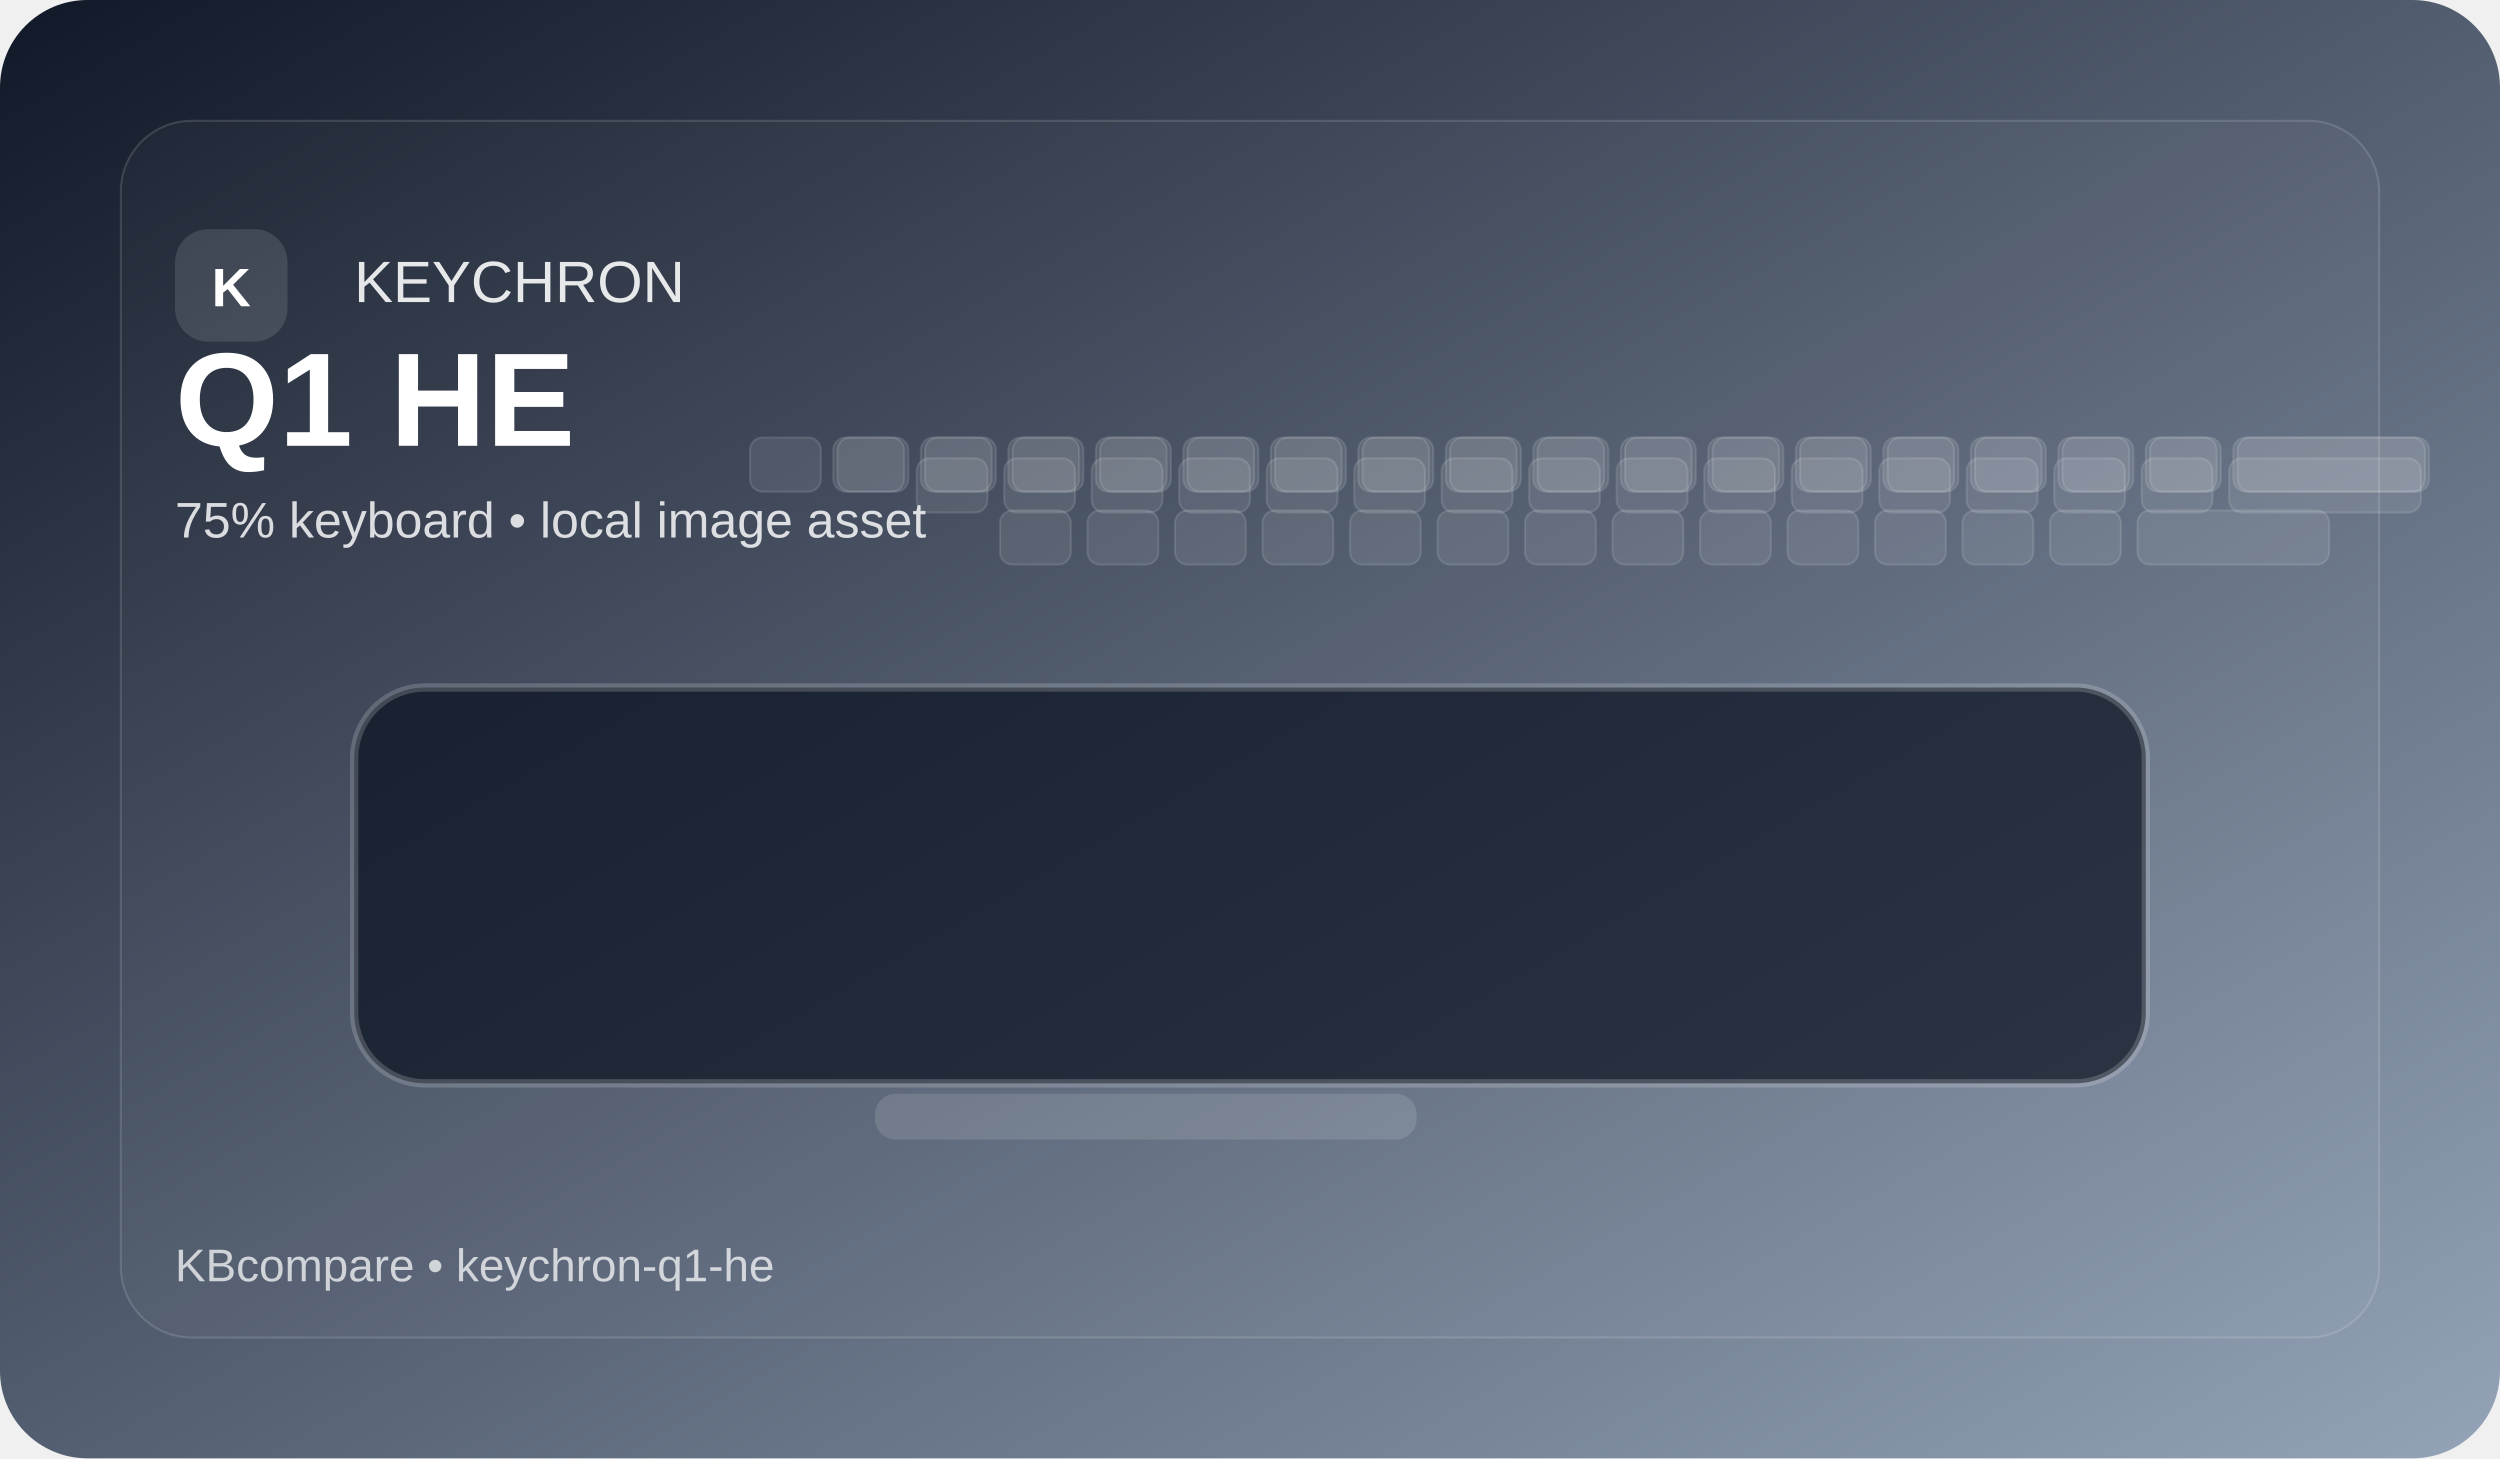
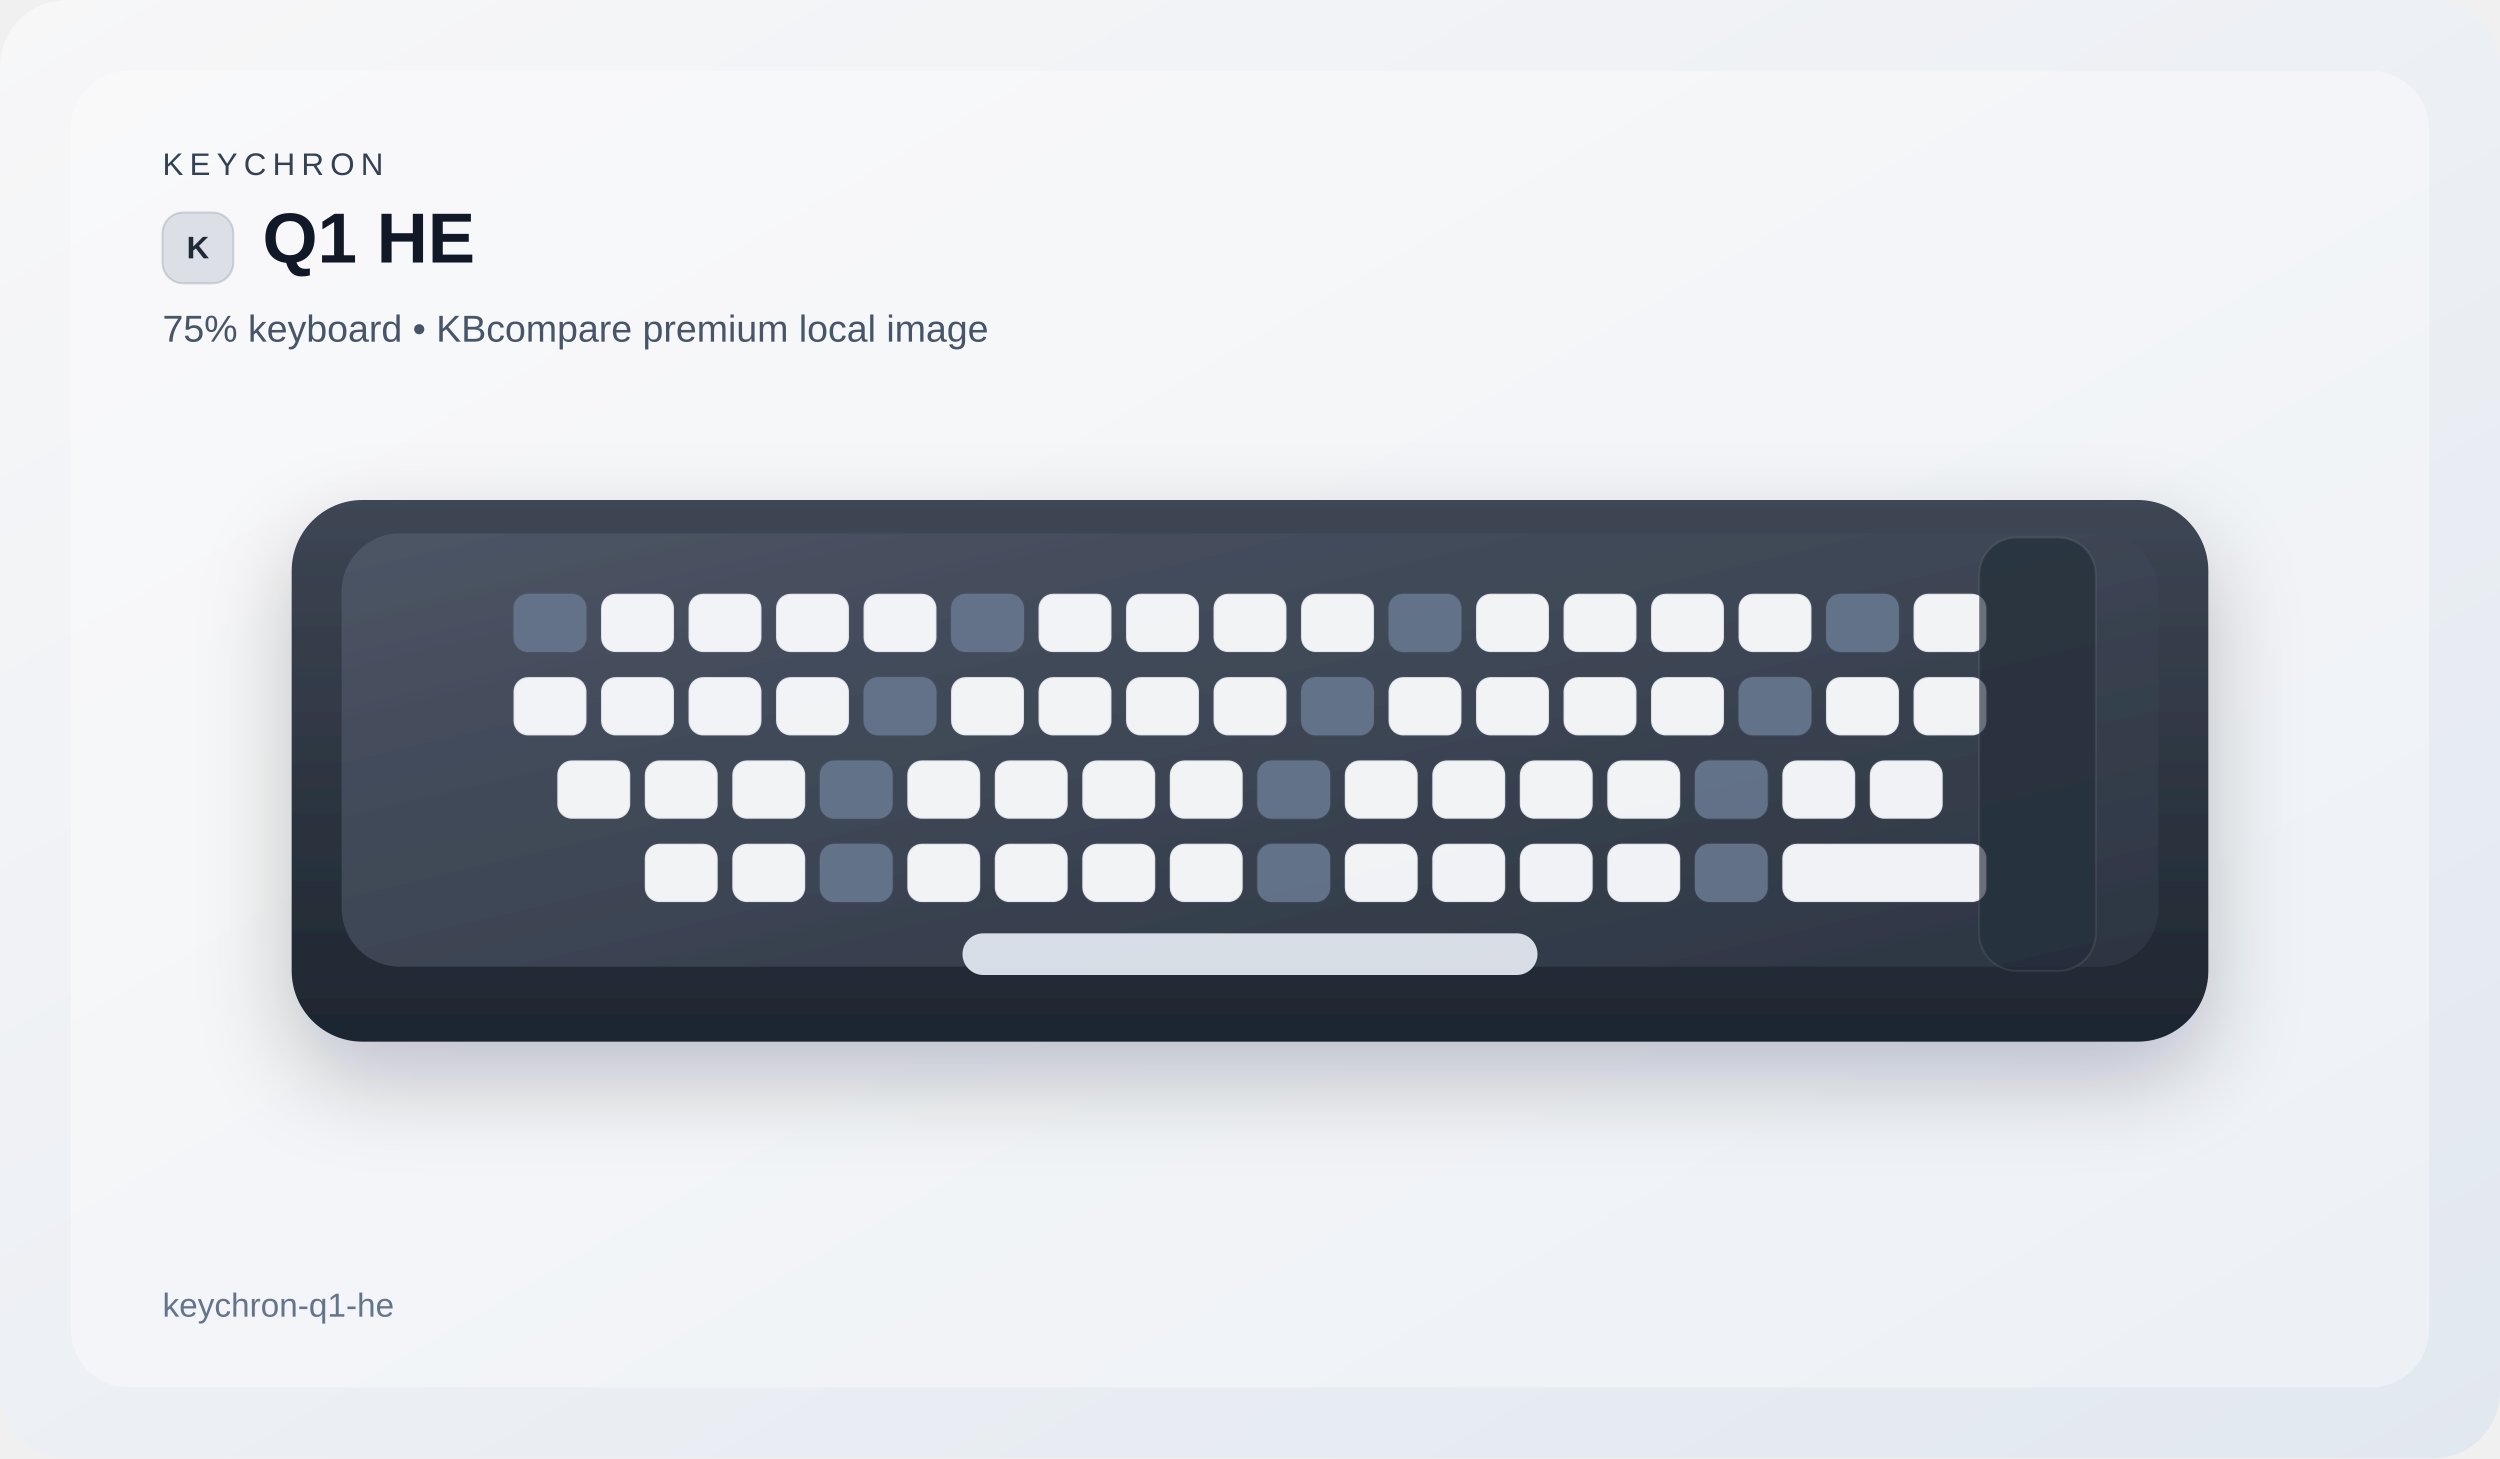
<svg xmlns="http://www.w3.org/2000/svg" width="1200" height="700" viewBox="0 0 1200 700">
  <defs>
-     <linearGradient id="g" x1="0" y1="0" x2="1" y2="1">
-       <stop offset="0%" stop-color="#111827" />
-       <stop offset="100%" stop-color="#94a3b8" />
+     <linearGradient id="bg" x1="0" y1="0" x2="1" y2="1">
+       <stop offset="0%" stop-color="#f7f7f8" />
+       <stop offset="100%" stop-color="#e2e8f0" />
    </linearGradient>
+     <linearGradient id="body" x1="0" y1="0" x2="0" y2="1">
+       <stop offset="0%" stop-color="#3d4654" />
+       <stop offset="100%" stop-color="#1e2630" />
+     </linearGradient>
+     <linearGradient id="plate" x1="0" y1="0" x2="1" y2="1">
+       <stop offset="0%" stop-color="#4c5565" />
+       <stop offset="100%" stop-color="#2c3542" />
+     </linearGradient>
+     <filter id="shadow" x="-20%" y="-20%" width="140%" height="160%">
+       <feDropShadow dx="0" dy="18" stdDeviation="22" flood-color="#0b1120" flood-opacity="0.22" />
+     </filter>
  </defs>
-   <rect width="1200" height="700" rx="42" fill="url(#g)" />
-   <rect x="58" y="58" width="1084" height="584" rx="34" fill="rgba(255,255,255,0.03)" stroke="rgba(255,255,255,0.14)" />
-   <rect x="84" y="110" width="54" height="54" rx="16" fill="white" fill-opacity="0.12" />
-   <text x="111" y="147" text-anchor="middle" font-size="26" font-family="Arial, sans-serif" font-weight="700" fill="white">K</text>
-   <text x="170" y="145" font-size="28" font-family="Arial, sans-serif" fill="white" opacity="0.88">KEYCHRON</text>
-   <text x="84" y="214" font-size="64" font-family="Arial, sans-serif" font-weight="700" fill="white">Q1 HE</text>
-   <text x="84" y="258" font-size="24" font-family="Arial, sans-serif" fill="white" opacity="0.82">75% keyboard • local image asset</text>
-   <rect x="170" y="330" width="860" height="190" rx="34" fill="#0b1220" fill-opacity="0.72" stroke="rgba(255,255,255,0.18)" stroke-width="4" />
-   <rect x="360" y="210" width="34" height="26" rx="6" fill="white" fill-opacity="0.09" stroke="white" stroke-opacity="0.12" />
-   <rect x="402" y="210" width="34" height="26" rx="6" fill="white" fill-opacity="0.09" stroke="white" stroke-opacity="0.12" />
-   <rect x="444" y="210" width="34" height="26" rx="6" fill="white" fill-opacity="0.09" stroke="white" stroke-opacity="0.12" />
-   <rect x="486" y="210" width="34" height="26" rx="6" fill="white" fill-opacity="0.09" stroke="white" stroke-opacity="0.12" />
-   <rect x="528" y="210" width="34" height="26" rx="6" fill="white" fill-opacity="0.09" stroke="white" stroke-opacity="0.12" />
-   <rect x="570" y="210" width="34" height="26" rx="6" fill="white" fill-opacity="0.09" stroke="white" stroke-opacity="0.12" />
-   <rect x="612" y="210" width="34" height="26" rx="6" fill="white" fill-opacity="0.09" stroke="white" stroke-opacity="0.12" />
-   <rect x="654" y="210" width="34" height="26" rx="6" fill="white" fill-opacity="0.09" stroke="white" stroke-opacity="0.12" />
-   <rect x="696" y="210" width="34" height="26" rx="6" fill="white" fill-opacity="0.09" stroke="white" stroke-opacity="0.12" />
-   <rect x="738" y="210" width="34" height="26" rx="6" fill="white" fill-opacity="0.09" stroke="white" stroke-opacity="0.12" />
-   <rect x="780" y="210" width="34" height="26" rx="6" fill="white" fill-opacity="0.09" stroke="white" stroke-opacity="0.12" />
-   <rect x="822" y="210" width="34" height="26" rx="6" fill="white" fill-opacity="0.09" stroke="white" stroke-opacity="0.12" />
-   <rect x="864" y="210" width="34" height="26" rx="6" fill="white" fill-opacity="0.09" stroke="white" stroke-opacity="0.12" />
-   <rect x="906" y="210" width="34" height="26" rx="6" fill="white" fill-opacity="0.09" stroke="white" stroke-opacity="0.12" />
-   <rect x="948" y="210" width="34" height="26" rx="6" fill="white" fill-opacity="0.09" stroke="white" stroke-opacity="0.12" />
-   <rect x="990" y="210" width="34" height="26" rx="6" fill="white" fill-opacity="0.09" stroke="white" stroke-opacity="0.12" />
-   <rect x="1032" y="210" width="34" height="26" rx="6" fill="white" fill-opacity="0.09" stroke="white" stroke-opacity="0.12" />
-   <rect x="1074" y="210" width="92" height="26" rx="6" fill="white" fill-opacity="0.09" stroke="white" stroke-opacity="0.12" />
-   <rect x="400" y="210" width="34" height="26" rx="6" fill="white" fill-opacity="0.09" stroke="white" stroke-opacity="0.12" />
-   <rect x="442" y="210" width="34" height="26" rx="6" fill="white" fill-opacity="0.09" stroke="white" stroke-opacity="0.12" />
-   <rect x="484" y="210" width="34" height="26" rx="6" fill="white" fill-opacity="0.09" stroke="white" stroke-opacity="0.12" />
-   <rect x="526" y="210" width="34" height="26" rx="6" fill="white" fill-opacity="0.09" stroke="white" stroke-opacity="0.12" />
-   <rect x="568" y="210" width="34" height="26" rx="6" fill="white" fill-opacity="0.09" stroke="white" stroke-opacity="0.12" />
-   <rect x="610" y="210" width="34" height="26" rx="6" fill="white" fill-opacity="0.09" stroke="white" stroke-opacity="0.12" />
-   <rect x="652" y="210" width="34" height="26" rx="6" fill="white" fill-opacity="0.09" stroke="white" stroke-opacity="0.12" />
-   <rect x="694" y="210" width="34" height="26" rx="6" fill="white" fill-opacity="0.09" stroke="white" stroke-opacity="0.12" />
-   <rect x="736" y="210" width="34" height="26" rx="6" fill="white" fill-opacity="0.09" stroke="white" stroke-opacity="0.12" />
-   <rect x="778" y="210" width="34" height="26" rx="6" fill="white" fill-opacity="0.09" stroke="white" stroke-opacity="0.12" />
-   <rect x="820" y="210" width="34" height="26" rx="6" fill="white" fill-opacity="0.09" stroke="white" stroke-opacity="0.12" />
-   <rect x="862" y="210" width="34" height="26" rx="6" fill="white" fill-opacity="0.09" stroke="white" stroke-opacity="0.12" />
-   <rect x="904" y="210" width="34" height="26" rx="6" fill="white" fill-opacity="0.09" stroke="white" stroke-opacity="0.12" />
-   <rect x="946" y="210" width="34" height="26" rx="6" fill="white" fill-opacity="0.09" stroke="white" stroke-opacity="0.12" />
-   <rect x="988" y="210" width="34" height="26" rx="6" fill="white" fill-opacity="0.09" stroke="white" stroke-opacity="0.12" />
-   <rect x="1030" y="210" width="34" height="26" rx="6" fill="white" fill-opacity="0.09" stroke="white" stroke-opacity="0.12" />
-   <rect x="1072" y="210" width="92" height="26" rx="6" fill="white" fill-opacity="0.09" stroke="white" stroke-opacity="0.12" />
-   <rect x="440" y="220" width="34" height="26" rx="6" fill="white" fill-opacity="0.09" stroke="white" stroke-opacity="0.12" />
-   <rect x="482" y="220" width="34" height="26" rx="6" fill="white" fill-opacity="0.09" stroke="white" stroke-opacity="0.12" />
-   <rect x="524" y="220" width="34" height="26" rx="6" fill="white" fill-opacity="0.09" stroke="white" stroke-opacity="0.12" />
-   <rect x="566" y="220" width="34" height="26" rx="6" fill="white" fill-opacity="0.09" stroke="white" stroke-opacity="0.12" />
-   <rect x="608" y="220" width="34" height="26" rx="6" fill="white" fill-opacity="0.09" stroke="white" stroke-opacity="0.12" />
-   <rect x="650" y="220" width="34" height="26" rx="6" fill="white" fill-opacity="0.09" stroke="white" stroke-opacity="0.12" />
-   <rect x="692" y="220" width="34" height="26" rx="6" fill="white" fill-opacity="0.09" stroke="white" stroke-opacity="0.12" />
-   <rect x="734" y="220" width="34" height="26" rx="6" fill="white" fill-opacity="0.09" stroke="white" stroke-opacity="0.12" />
-   <rect x="776" y="220" width="34" height="26" rx="6" fill="white" fill-opacity="0.09" stroke="white" stroke-opacity="0.12" />
-   <rect x="818" y="220" width="34" height="26" rx="6" fill="white" fill-opacity="0.09" stroke="white" stroke-opacity="0.12" />
-   <rect x="860" y="220" width="34" height="26" rx="6" fill="white" fill-opacity="0.09" stroke="white" stroke-opacity="0.12" />
-   <rect x="902" y="220" width="34" height="26" rx="6" fill="white" fill-opacity="0.09" stroke="white" stroke-opacity="0.12" />
-   <rect x="944" y="220" width="34" height="26" rx="6" fill="white" fill-opacity="0.09" stroke="white" stroke-opacity="0.12" />
-   <rect x="986" y="220" width="34" height="26" rx="6" fill="white" fill-opacity="0.09" stroke="white" stroke-opacity="0.12" />
-   <rect x="1028" y="220" width="34" height="26" rx="6" fill="white" fill-opacity="0.09" stroke="white" stroke-opacity="0.12" />
-   <rect x="1070" y="220" width="92" height="26" rx="6" fill="white" fill-opacity="0.09" stroke="white" stroke-opacity="0.12" />
-   <rect x="480" y="245" width="34" height="26" rx="6" fill="white" fill-opacity="0.09" stroke="white" stroke-opacity="0.12" />
-   <rect x="522" y="245" width="34" height="26" rx="6" fill="white" fill-opacity="0.09" stroke="white" stroke-opacity="0.12" />
-   <rect x="564" y="245" width="34" height="26" rx="6" fill="white" fill-opacity="0.09" stroke="white" stroke-opacity="0.12" />
-   <rect x="606" y="245" width="34" height="26" rx="6" fill="white" fill-opacity="0.09" stroke="white" stroke-opacity="0.12" />
-   <rect x="648" y="245" width="34" height="26" rx="6" fill="white" fill-opacity="0.09" stroke="white" stroke-opacity="0.12" />
-   <rect x="690" y="245" width="34" height="26" rx="6" fill="white" fill-opacity="0.09" stroke="white" stroke-opacity="0.12" />
-   <rect x="732" y="245" width="34" height="26" rx="6" fill="white" fill-opacity="0.09" stroke="white" stroke-opacity="0.12" />
-   <rect x="774" y="245" width="34" height="26" rx="6" fill="white" fill-opacity="0.09" stroke="white" stroke-opacity="0.12" />
-   <rect x="816" y="245" width="34" height="26" rx="6" fill="white" fill-opacity="0.09" stroke="white" stroke-opacity="0.12" />
-   <rect x="858" y="245" width="34" height="26" rx="6" fill="white" fill-opacity="0.09" stroke="white" stroke-opacity="0.12" />
-   <rect x="900" y="245" width="34" height="26" rx="6" fill="white" fill-opacity="0.09" stroke="white" stroke-opacity="0.12" />
-   <rect x="942" y="245" width="34" height="26" rx="6" fill="white" fill-opacity="0.09" stroke="white" stroke-opacity="0.12" />
-   <rect x="984" y="245" width="34" height="26" rx="6" fill="white" fill-opacity="0.09" stroke="white" stroke-opacity="0.12" />
-   <rect x="1026" y="245" width="92" height="26" rx="6" fill="white" fill-opacity="0.09" stroke="white" stroke-opacity="0.12" />
-   <rect x="420" y="525" width="260" height="22" rx="10" fill="white" fill-opacity="0.12" />
-   <text x="84" y="615" font-size="22" font-family="Arial, sans-serif" fill="white" opacity="0.72">KBcompare • keychron-q1-he</text>
+   <rect width="1200" height="700" rx="32" fill="url(#bg)" />
+   <rect x="34" y="34" width="1132" height="632" rx="28" fill="white" fill-opacity="0.35" />
+   <text x="78" y="84" font-size="15" font-family="Arial, sans-serif" fill="#334155" letter-spacing="3">KEYCHRON</text>
+   <rect x="78" y="102" width="34" height="34" rx="10" fill="#64748b" fill-opacity="0.18" stroke="#64748b" stroke-opacity="0.25" />
+   <text x="95" y="124" text-anchor="middle" font-size="15" font-family="Arial, sans-serif" font-weight="700" fill="#1f2937">K</text>
+   <text x="126" y="126" font-size="34" font-family="Arial, sans-serif" font-weight="700" fill="#111827">Q1 HE</text>
+   <text x="78" y="164" font-size="18" font-family="Arial, sans-serif" fill="#475569">75% keyboard • KBcompare premium local image</text>
+   <g filter="url(#shadow)">
+     <rect x="140" y="240" width="920" height="260" rx="34" fill="url(#body)" />
+     <rect x="164" y="256" width="872" height="208" rx="28" fill="url(#plate)" />
+     <rect x="246.5" y="285" width="35.0" height="28" rx="7" fill="#64748b" fill-opacity="0.96" stroke="#64748b" stroke-opacity="0.12" />
+     <rect x="288.5" y="285" width="35.0" height="28" rx="7" fill="#f8fafc" fill-opacity="0.96" stroke="#64748b" stroke-opacity="0.12" />
+     <rect x="330.5" y="285" width="35.0" height="28" rx="7" fill="#f8fafc" fill-opacity="0.96" stroke="#64748b" stroke-opacity="0.12" />
+     <rect x="372.5" y="285" width="35.0" height="28" rx="7" fill="#f8fafc" fill-opacity="0.96" stroke="#64748b" stroke-opacity="0.12" />
+     <rect x="414.5" y="285" width="35.0" height="28" rx="7" fill="#f8fafc" fill-opacity="0.96" stroke="#64748b" stroke-opacity="0.12" />
+     <rect x="456.5" y="285" width="35.0" height="28" rx="7" fill="#64748b" fill-opacity="0.96" stroke="#64748b" stroke-opacity="0.12" />
+     <rect x="498.5" y="285" width="35.0" height="28" rx="7" fill="#f8fafc" fill-opacity="0.96" stroke="#64748b" stroke-opacity="0.12" />
+     <rect x="540.5" y="285" width="35.0" height="28" rx="7" fill="#f8fafc" fill-opacity="0.96" stroke="#64748b" stroke-opacity="0.12" />
+     <rect x="582.5" y="285" width="35.0" height="28" rx="7" fill="#f8fafc" fill-opacity="0.96" stroke="#64748b" stroke-opacity="0.12" />
+     <rect x="624.5" y="285" width="35.0" height="28" rx="7" fill="#f8fafc" fill-opacity="0.96" stroke="#64748b" stroke-opacity="0.12" />
+     <rect x="666.5" y="285" width="35.0" height="28" rx="7" fill="#64748b" fill-opacity="0.96" stroke="#64748b" stroke-opacity="0.12" />
+     <rect x="708.5" y="285" width="35.0" height="28" rx="7" fill="#f8fafc" fill-opacity="0.96" stroke="#64748b" stroke-opacity="0.12" />
+     <rect x="750.5" y="285" width="35.0" height="28" rx="7" fill="#f8fafc" fill-opacity="0.96" stroke="#64748b" stroke-opacity="0.12" />
+     <rect x="792.5" y="285" width="35.0" height="28" rx="7" fill="#f8fafc" fill-opacity="0.96" stroke="#64748b" stroke-opacity="0.12" />
+     <rect x="834.5" y="285" width="35.0" height="28" rx="7" fill="#f8fafc" fill-opacity="0.96" stroke="#64748b" stroke-opacity="0.12" />
+     <rect x="876.5" y="285" width="35.0" height="28" rx="7" fill="#64748b" fill-opacity="0.96" stroke="#64748b" stroke-opacity="0.12" />
+     <rect x="918.5" y="285" width="35.0" height="28" rx="7" fill="#f8fafc" fill-opacity="0.96" stroke="#64748b" stroke-opacity="0.12" />
+     <rect x="246.5" y="325" width="35.0" height="28" rx="7" fill="#f8fafc" fill-opacity="0.96" stroke="#64748b" stroke-opacity="0.12" />
+     <rect x="288.5" y="325" width="35.0" height="28" rx="7" fill="#f8fafc" fill-opacity="0.96" stroke="#64748b" stroke-opacity="0.12" />
+     <rect x="330.5" y="325" width="35.0" height="28" rx="7" fill="#f8fafc" fill-opacity="0.96" stroke="#64748b" stroke-opacity="0.12" />
+     <rect x="372.5" y="325" width="35.0" height="28" rx="7" fill="#f8fafc" fill-opacity="0.96" stroke="#64748b" stroke-opacity="0.12" />
+     <rect x="414.5" y="325" width="35.0" height="28" rx="7" fill="#64748b" fill-opacity="0.96" stroke="#64748b" stroke-opacity="0.12" />
+     <rect x="456.5" y="325" width="35.0" height="28" rx="7" fill="#f8fafc" fill-opacity="0.96" stroke="#64748b" stroke-opacity="0.12" />
+     <rect x="498.5" y="325" width="35.0" height="28" rx="7" fill="#f8fafc" fill-opacity="0.96" stroke="#64748b" stroke-opacity="0.12" />
+     <rect x="540.5" y="325" width="35.0" height="28" rx="7" fill="#f8fafc" fill-opacity="0.96" stroke="#64748b" stroke-opacity="0.12" />
+     <rect x="582.5" y="325" width="35.0" height="28" rx="7" fill="#f8fafc" fill-opacity="0.96" stroke="#64748b" stroke-opacity="0.12" />
+     <rect x="624.5" y="325" width="35.0" height="28" rx="7" fill="#64748b" fill-opacity="0.96" stroke="#64748b" stroke-opacity="0.12" />
+     <rect x="666.5" y="325" width="35.0" height="28" rx="7" fill="#f8fafc" fill-opacity="0.96" stroke="#64748b" stroke-opacity="0.12" />
+     <rect x="708.5" y="325" width="35.0" height="28" rx="7" fill="#f8fafc" fill-opacity="0.96" stroke="#64748b" stroke-opacity="0.12" />
+     <rect x="750.5" y="325" width="35.0" height="28" rx="7" fill="#f8fafc" fill-opacity="0.96" stroke="#64748b" stroke-opacity="0.12" />
+     <rect x="792.5" y="325" width="35.0" height="28" rx="7" fill="#f8fafc" fill-opacity="0.96" stroke="#64748b" stroke-opacity="0.12" />
+     <rect x="834.5" y="325" width="35.0" height="28" rx="7" fill="#64748b" fill-opacity="0.96" stroke="#64748b" stroke-opacity="0.12" />
+     <rect x="876.5" y="325" width="35.0" height="28" rx="7" fill="#f8fafc" fill-opacity="0.96" stroke="#64748b" stroke-opacity="0.12" />
+     <rect x="918.5" y="325" width="35.0" height="28" rx="7" fill="#f8fafc" fill-opacity="0.96" stroke="#64748b" stroke-opacity="0.12" />
+     <rect x="267.5" y="365" width="35.0" height="28" rx="7" fill="#f8fafc" fill-opacity="0.96" stroke="#64748b" stroke-opacity="0.12" />
+     <rect x="309.5" y="365" width="35.0" height="28" rx="7" fill="#f8fafc" fill-opacity="0.96" stroke="#64748b" stroke-opacity="0.12" />
+     <rect x="351.5" y="365" width="35.0" height="28" rx="7" fill="#f8fafc" fill-opacity="0.96" stroke="#64748b" stroke-opacity="0.12" />
+     <rect x="393.5" y="365" width="35.0" height="28" rx="7" fill="#64748b" fill-opacity="0.96" stroke="#64748b" stroke-opacity="0.12" />
+     <rect x="435.5" y="365" width="35.0" height="28" rx="7" fill="#f8fafc" fill-opacity="0.96" stroke="#64748b" stroke-opacity="0.12" />
+     <rect x="477.5" y="365" width="35.0" height="28" rx="7" fill="#f8fafc" fill-opacity="0.96" stroke="#64748b" stroke-opacity="0.12" />
+     <rect x="519.5" y="365" width="35.0" height="28" rx="7" fill="#f8fafc" fill-opacity="0.96" stroke="#64748b" stroke-opacity="0.12" />
+     <rect x="561.5" y="365" width="35.0" height="28" rx="7" fill="#f8fafc" fill-opacity="0.96" stroke="#64748b" stroke-opacity="0.12" />
+     <rect x="603.5" y="365" width="35.0" height="28" rx="7" fill="#64748b" fill-opacity="0.96" stroke="#64748b" stroke-opacity="0.12" />
+     <rect x="645.5" y="365" width="35.0" height="28" rx="7" fill="#f8fafc" fill-opacity="0.96" stroke="#64748b" stroke-opacity="0.12" />
+     <rect x="687.5" y="365" width="35.0" height="28" rx="7" fill="#f8fafc" fill-opacity="0.96" stroke="#64748b" stroke-opacity="0.12" />
+     <rect x="729.5" y="365" width="35.0" height="28" rx="7" fill="#f8fafc" fill-opacity="0.96" stroke="#64748b" stroke-opacity="0.12" />
+     <rect x="771.5" y="365" width="35.0" height="28" rx="7" fill="#f8fafc" fill-opacity="0.96" stroke="#64748b" stroke-opacity="0.12" />
+     <rect x="813.5" y="365" width="35.0" height="28" rx="7" fill="#64748b" fill-opacity="0.96" stroke="#64748b" stroke-opacity="0.12" />
+     <rect x="855.5" y="365" width="35.0" height="28" rx="7" fill="#f8fafc" fill-opacity="0.96" stroke="#64748b" stroke-opacity="0.12" />
+     <rect x="897.5" y="365" width="35.0" height="28" rx="7" fill="#f8fafc" fill-opacity="0.96" stroke="#64748b" stroke-opacity="0.12" />
+     <rect x="309.5" y="405" width="35.0" height="28" rx="7" fill="#f8fafc" fill-opacity="0.96" stroke="#64748b" stroke-opacity="0.12" />
+     <rect x="351.5" y="405" width="35.0" height="28" rx="7" fill="#f8fafc" fill-opacity="0.96" stroke="#64748b" stroke-opacity="0.12" />
+     <rect x="393.5" y="405" width="35.0" height="28" rx="7" fill="#64748b" fill-opacity="0.96" stroke="#64748b" stroke-opacity="0.12" />
+     <rect x="435.5" y="405" width="35.0" height="28" rx="7" fill="#f8fafc" fill-opacity="0.96" stroke="#64748b" stroke-opacity="0.12" />
+     <rect x="477.5" y="405" width="35.0" height="28" rx="7" fill="#f8fafc" fill-opacity="0.96" stroke="#64748b" stroke-opacity="0.12" />
+     <rect x="519.5" y="405" width="35.0" height="28" rx="7" fill="#f8fafc" fill-opacity="0.96" stroke="#64748b" stroke-opacity="0.12" />
+     <rect x="561.5" y="405" width="35.0" height="28" rx="7" fill="#f8fafc" fill-opacity="0.96" stroke="#64748b" stroke-opacity="0.12" />
+     <rect x="603.5" y="405" width="35.0" height="28" rx="7" fill="#64748b" fill-opacity="0.96" stroke="#64748b" stroke-opacity="0.12" />
+     <rect x="645.5" y="405" width="35.0" height="28" rx="7" fill="#f8fafc" fill-opacity="0.96" stroke="#64748b" stroke-opacity="0.12" />
+     <rect x="687.5" y="405" width="35.0" height="28" rx="7" fill="#f8fafc" fill-opacity="0.96" stroke="#64748b" stroke-opacity="0.12" />
+     <rect x="729.5" y="405" width="35.0" height="28" rx="7" fill="#f8fafc" fill-opacity="0.96" stroke="#64748b" stroke-opacity="0.12" />
+     <rect x="771.5" y="405" width="35.0" height="28" rx="7" fill="#f8fafc" fill-opacity="0.96" stroke="#64748b" stroke-opacity="0.12" />
+     <rect x="813.5" y="405" width="35.0" height="28" rx="7" fill="#64748b" fill-opacity="0.96" stroke="#64748b" stroke-opacity="0.12" />
+     <rect x="855.5" y="405" width="98.0" height="28" rx="7" fill="#f8fafc" fill-opacity="0.96" stroke="#64748b" stroke-opacity="0.12" />
+     <rect x="462.0" y="448" width="276.0" height="20" rx="10" fill="#e2e8f0" fill-opacity="0.94" />
+     <rect x="950.0" y="258" width="56" height="208" rx="18" fill="#232c38" fill-opacity="0.66" stroke="white" stroke-opacity="0.08" />
+   </g>
+   <text x="78" y="632" font-size="16" font-family="Arial, sans-serif" fill="#64748b">keychron-q1-he</text>
</svg>
